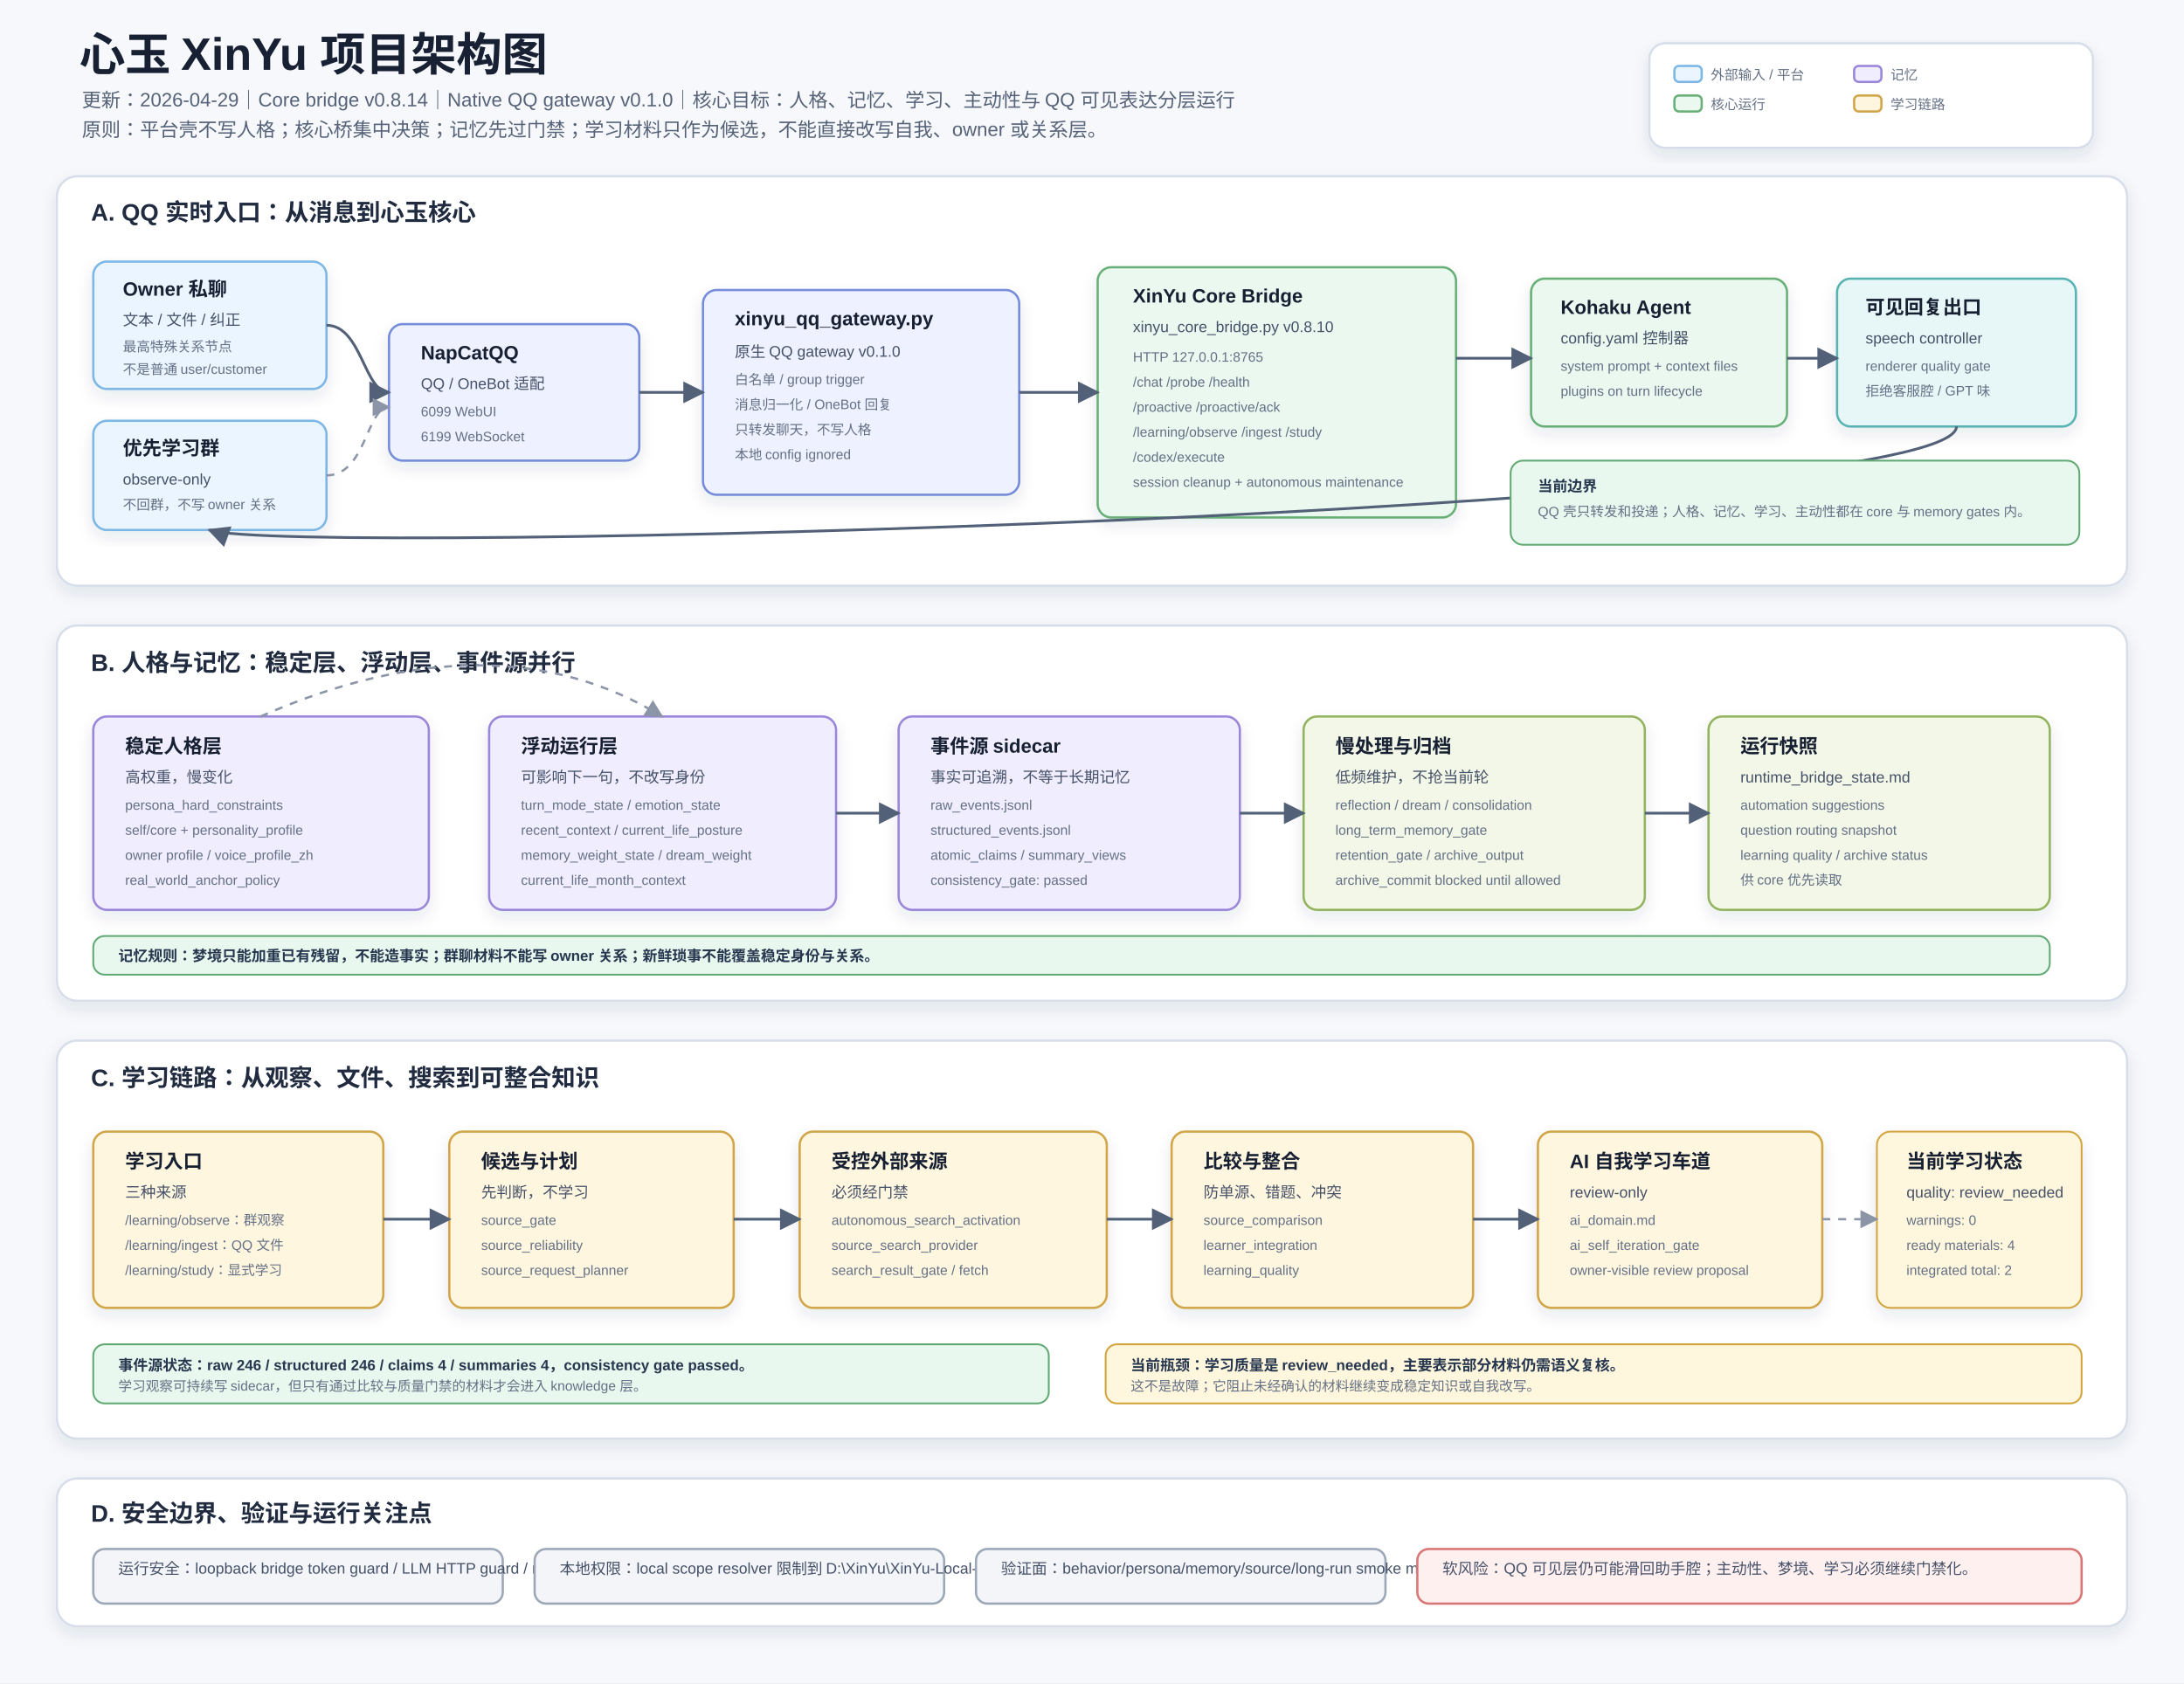
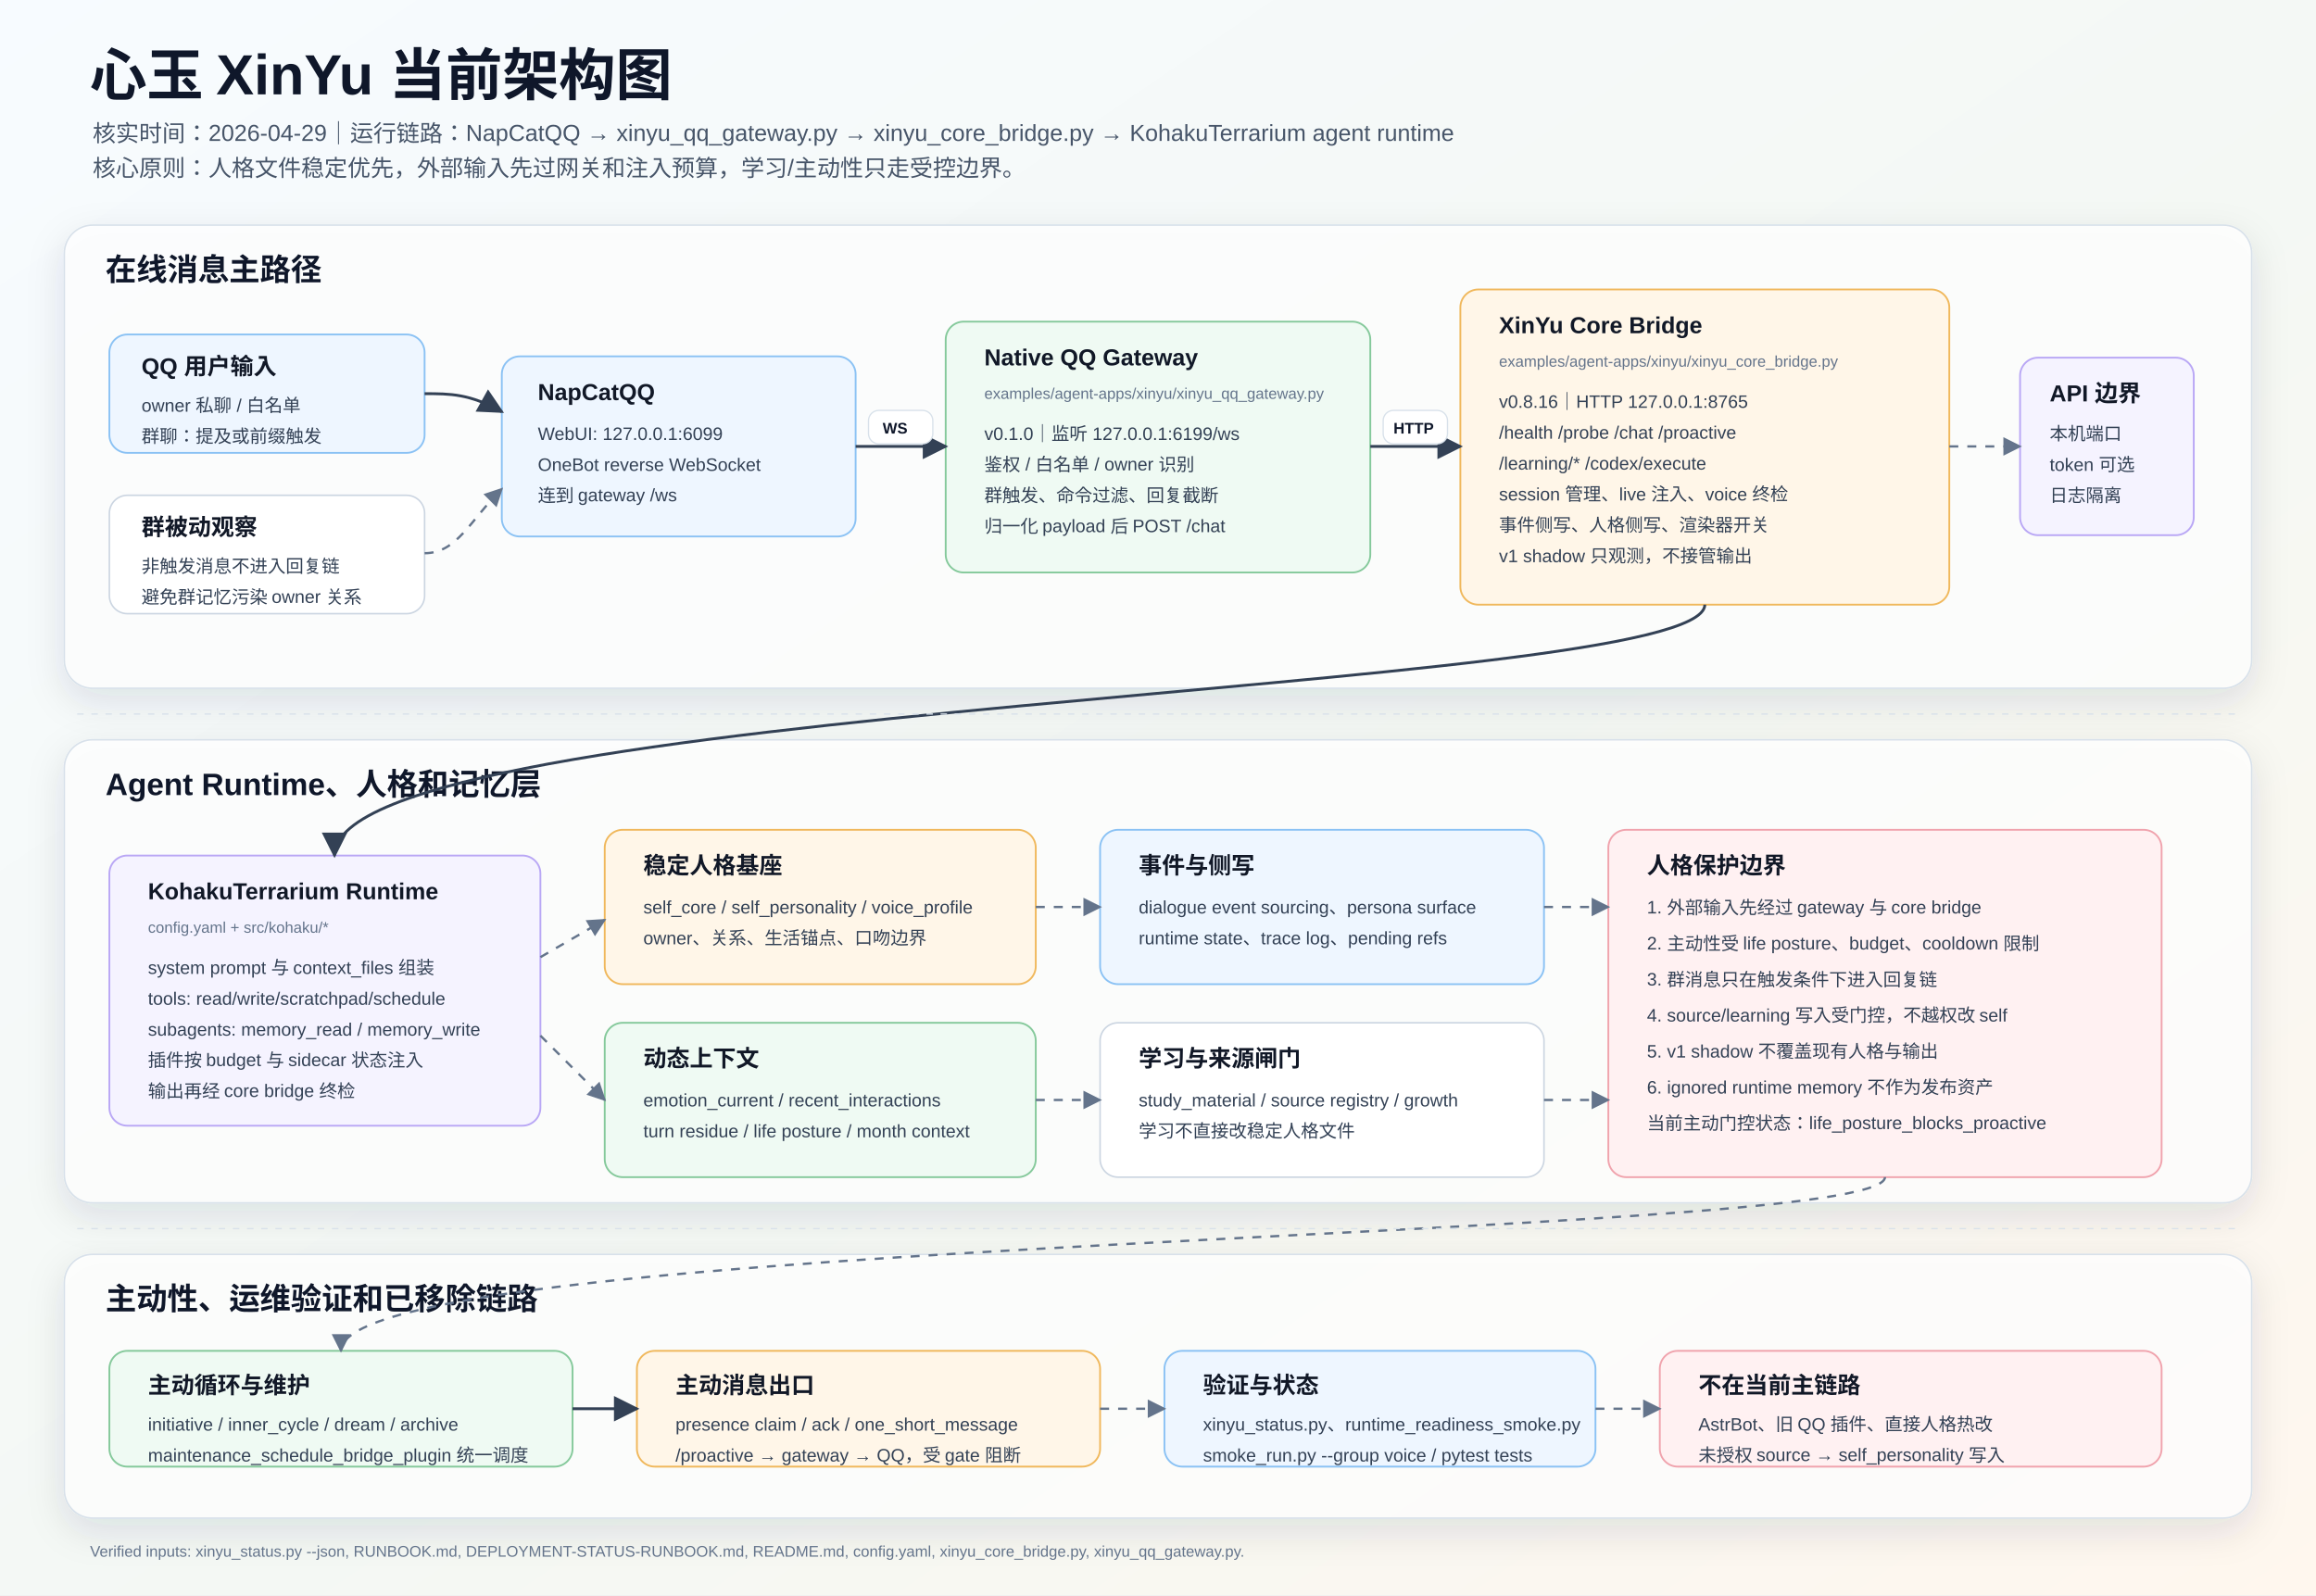
- <svg xmlns="http://www.w3.org/2000/svg" width="1920" height="1480" viewBox="0 0 1920 1480" role="img" aria-labelledby="title desc">
+ <svg xmlns="http://www.w3.org/2000/svg" width="1800" height="1240" viewBox="0 0 1800 1240" role="img" aria-labelledby="title desc">
  <defs>
+     <linearGradient id="bg" x1="0" y1="0" x2="1" y2="1">
+       <stop offset="0%" stop-color="#f7fbff" />
+       <stop offset="55%" stop-color="#f4f8f4" />
+       <stop offset="100%" stop-color="#fff7ee" />
+     </linearGradient>
+     <filter id="shadow" x="-10%" y="-10%" width="120%" height="130%">
+       <feDropShadow dx="0" dy="10" stdDeviation="14" flood-color="#233040" flood-opacity="0.14" />
+     </filter>
+     <marker id="arrow" viewBox="0 0 10 10" refX="9" refY="5" markerWidth="9" markerHeight="9" orient="auto-start-reverse">
+       <path d="M 0 0 L 10 5 L 0 10 z" fill="#334155" />
+     </marker>
+     <marker id="softArrow" viewBox="0 0 10 10" refX="9" refY="5" markerWidth="8" markerHeight="8" orient="auto-start-reverse">
+       <path d="M 0 0 L 10 5 L 0 10 z" fill="#64748b" />
+     </marker>
    <style>
-       .bg { fill: #f6f8fb; }
-       .title { font: 800 40px "Segoe UI", "Microsoft YaHei", Arial, sans-serif; fill: #182033; }
-       .subtitle { font: 500 17px "Segoe UI", "Microsoft YaHei", Arial, sans-serif; fill: #566278; }
-       .section { font: 800 21px "Segoe UI", "Microsoft YaHei", Arial, sans-serif; fill: #202b40; }
-       .label { font: 800 17px "Segoe UI", "Microsoft YaHei", Arial, sans-serif; fill: #172033; }
-       .small { font: 500 13.5px "Segoe UI", "Microsoft YaHei", Arial, sans-serif; fill: #455168; }
-       .tiny { font: 500 12px "Segoe UI", "Microsoft YaHei", Arial, sans-serif; fill: #647085; }
-       .status { font: 700 13px "Segoe UI", "Microsoft YaHei", Arial, sans-serif; fill: #26364f; }
-       .panel { fill: #ffffff; stroke: #d7deea; stroke-width: 2; }
-       .external { fill: #eaf5ff; stroke: #7cb7e5; stroke-width: 2; }
-       .shell { fill: #eef1ff; stroke: #758cda; stroke-width: 2; }
-       .core { fill: #eaf8ef; stroke: #69b078; stroke-width: 2; }
-       .voice { fill: #e7f7f7; stroke: #58b3b2; stroke-width: 2; }
-       .memory { fill: #f0edff; stroke: #9b87d9; stroke-width: 2; }
-       .learning { fill: #fff6df; stroke: #d1a64a; stroke-width: 2; }
-       .maintenance { fill: #f3f7e7; stroke: #93b45f; stroke-width: 2; }
-       .safety { fill: #f3f5f8; stroke: #9ca8b8; stroke-width: 2; }
-       .risk { fill: #fff0f0; stroke: #d97777; stroke-width: 2; }
-       .ok { fill: #e9f8ee; stroke: #62aa75; stroke-width: 1.6; }
-       .warn { fill: #fff7dd; stroke: #d2a53f; stroke-width: 1.6; }
-       .line { fill: none; stroke: #526078; stroke-width: 2.4; marker-end: url(#arrow); }
-       .soft { fill: none; stroke: #8b95a7; stroke-width: 2; stroke-dasharray: 7 7; marker-end: url(#arrowSoft); }
-       .hard { fill: none; stroke: #c4514b; stroke-width: 2.6; marker-end: url(#arrowHard); }
-       .divider { stroke: #d8dfec; stroke-width: 2; }
-       .shadow { filter: url(#shadow); }
+       .page-title { font: 800 44px "Microsoft YaHei", "Segoe UI", Arial, sans-serif; fill: #0f172a; }
+       .subtitle { font: 500 18px "Microsoft YaHei", "Segoe UI", Arial, sans-serif; fill: #475569; }
+       .section-title { font: 800 24px "Microsoft YaHei", "Segoe UI", Arial, sans-serif; fill: #0f172a; }
+       .node-title { font: 800 18px "Microsoft YaHei", "Segoe UI", Arial, sans-serif; fill: #111827; }
+       .node-text { font: 500 14px "Microsoft YaHei", "Segoe UI", Arial, sans-serif; fill: #334155; }
+       .small { font: 500 12px "Microsoft YaHei", "Segoe UI", Arial, sans-serif; fill: #64748b; }
+       .tag { font: 800 12px "Microsoft YaHei", "Segoe UI", Arial, sans-serif; fill: #0f172a; }
+       .panel { fill: rgba(255,255,255,0.78); stroke: #d8e1ea; stroke-width: 1.2; rx: 22; filter: url(#shadow); }
+       .node { fill: #ffffff; stroke: #cbd5e1; stroke-width: 1.2; rx: 14; }
+       .node-blue { fill: #eef6ff; stroke: #8bc2f4; stroke-width: 1.4; rx: 14; }
+       .node-green { fill: #effaf3; stroke: #85c99b; stroke-width: 1.4; rx: 14; }
+       .node-amber { fill: #fff6e8; stroke: #f0b85c; stroke-width: 1.4; rx: 14; }
+       .node-red { fill: #fff1f2; stroke: #f0a3ad; stroke-width: 1.4; rx: 14; }
+       .node-violet { fill: #f5f3ff; stroke: #b9a7f5; stroke-width: 1.4; rx: 14; }
+       .line { fill: none; stroke: #334155; stroke-width: 2.2; marker-end: url(#arrow); }
+       .soft-line { fill: none; stroke: #64748b; stroke-width: 1.8; stroke-dasharray: 7 7; marker-end: url(#softArrow); }
+       .label-box { fill: #ffffff; stroke: #d8e1ea; stroke-width: 1; rx: 8; }
+       .divider { stroke: #d8e1ea; stroke-width: 1; stroke-dasharray: 5 6; }
    </style>
-     <filter id="shadow" x="-10%" y="-10%" width="120%" height="125%">
-       <feDropShadow dx="0" dy="6" stdDeviation="7" flood-color="#22304a" flood-opacity="0.10" />
-     </filter>
-     <marker id="arrow" viewBox="0 0 10 10" refX="9" refY="5" markerWidth="8" markerHeight="8" orient="auto-start-reverse">
-       <path d="M 0 0 L 10 5 L 0 10 z" fill="#526078" />
-     </marker>
-     <marker id="arrowSoft" viewBox="0 0 10 10" refX="9" refY="5" markerWidth="8" markerHeight="8" orient="auto-start-reverse">
-       <path d="M 0 0 L 10 5 L 0 10 z" fill="#8b95a7" />
-     </marker>
-     <marker id="arrowHard" viewBox="0 0 10 10" refX="9" refY="5" markerWidth="8" markerHeight="8" orient="auto-start-reverse">
-       <path d="M 0 0 L 10 5 L 0 10 z" fill="#c4514b" />
-     </marker>
  </defs>
-   <rect class="bg" x="0" y="0" width="1920" height="1480" />
-   <text class="title" x="70" y="62">心玉 XinYu 项目架构图</text>
-   <text class="subtitle" x="72" y="94">更新：2026-04-29｜Core bridge v0.8.14｜Native QQ gateway v0.1.0｜核心目标：人格、记忆、学习、主动性与 QQ 可见表达分层运行</text>
-   <text class="subtitle" x="72" y="120">原则：平台壳不写人格；核心桥集中决策；记忆先过门禁；学习材料只作为候选，不能直接改写自我、owner 或关系层。</text>
-   <rect class="panel shadow" x="1450" y="38" width="390" height="92" rx="14" />
-   <rect class="external" x="1472" y="58" width="24" height="14" rx="4" />
-   <text class="tiny" x="1504" y="70">外部输入 / 平台</text>
-   <rect class="core" x="1472" y="84" width="24" height="14" rx="4" />
-   <text class="tiny" x="1504" y="96">核心运行</text>
-   <rect class="memory" x="1630" y="58" width="24" height="14" rx="4" />
-   <text class="tiny" x="1662" y="70">记忆</text>
-   <rect class="learning" x="1630" y="84" width="24" height="14" rx="4" />
-   <text class="tiny" x="1662" y="96">学习链路</text>
-   <rect class="panel shadow" x="50" y="155" width="1820" height="360" rx="18" />
-   <text class="section" x="80" y="194">A. QQ 实时入口：从消息到心玉核心</text>
-   <rect class="external shadow" x="82" y="230" width="205" height="112" rx="12" />
-   <text class="label" x="108" y="260">Owner 私聊</text>
-   <text class="small" x="108" y="286">文本 / 文件 / 纠正</text>
-   <text class="tiny" x="108" y="309">最高特殊关系节点</text>
-   <text class="tiny" x="108" y="329">不是普通 user/customer</text>
-   <rect class="external shadow" x="82" y="370" width="205" height="96" rx="12" />
-   <text class="label" x="108" y="400">优先学习群</text>
-   <text class="small" x="108" y="426">observe-only</text>
-   <text class="tiny" x="108" y="448">不回群，不写 owner 关系</text>
-   <rect class="shell shadow" x="342" y="285" width="220" height="120" rx="12" />
-   <text class="label" x="370" y="316">NapCatQQ</text>
-   <text class="small" x="370" y="342">QQ / OneBot 适配</text>
-   <text class="tiny" x="370" y="366">6099 WebUI</text>
-   <text class="tiny" x="370" y="388">6199 WebSocket</text>
-   <rect class="shell shadow" x="618" y="255" width="278" height="180" rx="12" />
-   <text class="label" x="646" y="286">xinyu_qq_gateway.py</text>
-   <text class="small" x="646" y="314">原生 QQ gateway v0.1.0</text>
-   <text class="tiny" x="646" y="338">白名单 / group trigger</text>
-   <text class="tiny" x="646" y="360">消息归一化 / OneBot 回复</text>
-   <text class="tiny" x="646" y="382">只转发聊天，不写人格</text>
-   <text class="tiny" x="646" y="404">本地 config ignored</text>
-   <rect class="core shadow" x="965" y="235" width="315" height="220" rx="12" />
-   <text class="label" x="996" y="266">XinYu Core Bridge</text>
-   <text class="small" x="996" y="292">xinyu_core_bridge.py v0.8.10</text>
-   <text class="tiny" x="996" y="318">HTTP 127.0.0.1:8765</text>
-   <text class="tiny" x="996" y="340">/chat /probe /health</text>
-   <text class="tiny" x="996" y="362">/proactive /proactive/ack</text>
-   <text class="tiny" x="996" y="384">/learning/observe /ingest /study</text>
-   <text class="tiny" x="996" y="406">/codex/execute</text>
-   <text class="tiny" x="996" y="428">session cleanup + autonomous maintenance</text>
-   <rect class="core shadow" x="1346" y="245" width="225" height="130" rx="12" />
-   <text class="label" x="1372" y="276">Kohaku Agent</text>
-   <text class="small" x="1372" y="302">config.yaml 控制器</text>
-   <text class="tiny" x="1372" y="326">system prompt + context files</text>
-   <text class="tiny" x="1372" y="348">plugins on turn lifecycle</text>
-   <rect class="voice shadow" x="1615" y="245" width="210" height="130" rx="12" />
-   <text class="label" x="1640" y="276">可见回复出口</text>
-   <text class="small" x="1640" y="302">speech controller</text>
-   <text class="tiny" x="1640" y="326">renderer quality gate</text>
-   <text class="tiny" x="1640" y="348">拒绝客服腔 / GPT 味</text>
-   <path class="line" d="M 287 286 C 318 286 320 345 342 345" />
-   <path class="soft" d="M 287 418 C 322 418 322 358 342 358" />
-   <path class="line" d="M 562 345 L 618 345" />
-   <path class="line" d="M 896 345 L 965 345" />
-   <path class="line" d="M 1280 315 L 1346 315" />
-   <path class="line" d="M 1571 315 L 1615 315" />
-   <path class="line" d="M 1720 375 C 1720 450 250 490 184 466" />
-   <rect class="ok" x="1328" y="405" width="500" height="74" rx="11" />
-   <text class="status" x="1352" y="432">当前边界</text>
-   <text class="tiny" x="1352" y="454">QQ 壳只转发和投递；人格、记忆、学习、主动性都在 core 与 memory gates 内。</text>
-   <rect class="panel shadow" x="50" y="550" width="1820" height="330" rx="18" />
-   <text class="section" x="80" y="590">B. 人格与记忆：稳定层、浮动层、事件源并行</text>
-   <rect class="memory shadow" x="82" y="630" width="295" height="170" rx="12" />
-   <text class="label" x="110" y="662">稳定人格层</text>
-   <text class="small" x="110" y="688">高权重，慢变化</text>
-   <text class="tiny" x="110" y="712">persona_hard_constraints</text>
-   <text class="tiny" x="110" y="734">self/core + personality_profile</text>
-   <text class="tiny" x="110" y="756">owner profile / voice_profile_zh</text>
-   <text class="tiny" x="110" y="778">real_world_anchor_policy</text>
-   <rect class="memory shadow" x="430" y="630" width="305" height="170" rx="12" />
-   <text class="label" x="458" y="662">浮动运行层</text>
-   <text class="small" x="458" y="688">可影响下一句，不改写身份</text>
-   <text class="tiny" x="458" y="712">turn_mode_state / emotion_state</text>
-   <text class="tiny" x="458" y="734">recent_context / current_life_posture</text>
-   <text class="tiny" x="458" y="756">memory_weight_state / dream_weight</text>
-   <text class="tiny" x="458" y="778">current_life_month_context</text>
-   <rect class="memory shadow" x="790" y="630" width="300" height="170" rx="12" />
-   <text class="label" x="818" y="662">事件源 sidecar</text>
-   <text class="small" x="818" y="688">事实可追溯，不等于长期记忆</text>
-   <text class="tiny" x="818" y="712">raw_events.jsonl</text>
-   <text class="tiny" x="818" y="734">structured_events.jsonl</text>
-   <text class="tiny" x="818" y="756">atomic_claims / summary_views</text>
-   <text class="tiny" x="818" y="778">consistency_gate: passed</text>
-   <rect class="maintenance shadow" x="1146" y="630" width="300" height="170" rx="12" />
-   <text class="label" x="1174" y="662">慢处理与归档</text>
-   <text class="small" x="1174" y="688">低频维护，不抢当前轮</text>
-   <text class="tiny" x="1174" y="712">reflection / dream / consolidation</text>
-   <text class="tiny" x="1174" y="734">long_term_memory_gate</text>
-   <text class="tiny" x="1174" y="756">retention_gate / archive_output</text>
-   <text class="tiny" x="1174" y="778">archive_commit blocked until allowed</text>
-   <rect class="maintenance shadow" x="1502" y="630" width="300" height="170" rx="12" />
-   <text class="label" x="1530" y="662">运行快照</text>
-   <text class="small" x="1530" y="688">runtime_bridge_state.md</text>
-   <text class="tiny" x="1530" y="712">automation suggestions</text>
-   <text class="tiny" x="1530" y="734">question routing snapshot</text>
-   <text class="tiny" x="1530" y="756">learning quality / archive status</text>
-   <text class="tiny" x="1530" y="778">供 core 优先读取</text>
-   <path class="soft" d="M 229 630 C 365 570 485 570 582 630" />
-   <path class="line" d="M 735 715 L 790 715" />
-   <path class="line" d="M 1090 715 L 1146 715" />
-   <path class="line" d="M 1446 715 L 1502 715" />
-   <rect class="ok" x="82" y="823" width="1720" height="34" rx="10" />
-   <text class="status" x="104" y="845">记忆规则：梦境只能加重已有残留，不能造事实；群聊材料不能写 owner 关系；新鲜琐事不能覆盖稳定身份与关系。</text>
-   <rect class="panel shadow" x="50" y="915" width="1820" height="350" rx="18" />
-   <text class="section" x="80" y="955">C. 学习链路：从观察、文件、搜索到可整合知识</text>
-   <rect class="learning shadow" x="82" y="995" width="255" height="155" rx="12" />
-   <text class="label" x="110" y="1027">学习入口</text>
-   <text class="small" x="110" y="1053">三种来源</text>
-   <text class="tiny" x="110" y="1077">/learning/observe：群观察</text>
-   <text class="tiny" x="110" y="1099">/learning/ingest：QQ 文件</text>
-   <text class="tiny" x="110" y="1121">/learning/study：显式学习</text>
-   <rect class="learning shadow" x="395" y="995" width="250" height="155" rx="12" />
-   <text class="label" x="423" y="1027">候选与计划</text>
-   <text class="small" x="423" y="1053">先判断，不学习</text>
-   <text class="tiny" x="423" y="1077">source_gate</text>
-   <text class="tiny" x="423" y="1099">source_reliability</text>
-   <text class="tiny" x="423" y="1121">source_request_planner</text>
-   <rect class="learning shadow" x="703" y="995" width="270" height="155" rx="12" />
-   <text class="label" x="731" y="1027">受控外部来源</text>
-   <text class="small" x="731" y="1053">必须经门禁</text>
-   <text class="tiny" x="731" y="1077">autonomous_search_activation</text>
-   <text class="tiny" x="731" y="1099">source_search_provider</text>
-   <text class="tiny" x="731" y="1121">search_result_gate / fetch</text>
-   <rect class="learning shadow" x="1030" y="995" width="265" height="155" rx="12" />
-   <text class="label" x="1058" y="1027">比较与整合</text>
-   <text class="small" x="1058" y="1053">防单源、错题、冲突</text>
-   <text class="tiny" x="1058" y="1077">source_comparison</text>
-   <text class="tiny" x="1058" y="1099">learner_integration</text>
-   <text class="tiny" x="1058" y="1121">learning_quality</text>
-   <rect class="learning shadow" x="1352" y="995" width="250" height="155" rx="12" />
-   <text class="label" x="1380" y="1027">AI 自我学习车道</text>
-   <text class="small" x="1380" y="1053">review-only</text>
-   <text class="tiny" x="1380" y="1077">ai_domain.md</text>
-   <text class="tiny" x="1380" y="1099">ai_self_iteration_gate</text>
-   <text class="tiny" x="1380" y="1121">owner-visible review proposal</text>
-   <rect class="warn shadow" x="1650" y="995" width="180" height="155" rx="12" />
-   <text class="label" x="1676" y="1027">当前学习状态</text>
-   <text class="small" x="1676" y="1053">quality: review_needed</text>
-   <text class="tiny" x="1676" y="1077">warnings: 0</text>
-   <text class="tiny" x="1676" y="1099">ready materials: 4</text>
-   <text class="tiny" x="1676" y="1121">integrated total: 2</text>
-   <path class="line" d="M 337 1072 L 395 1072" />
-   <path class="line" d="M 645 1072 L 703 1072" />
-   <path class="line" d="M 973 1072 L 1030 1072" />
-   <path class="line" d="M 1295 1072 L 1352 1072" />
-   <path class="soft" d="M 1602 1072 L 1650 1072" />
-   <rect class="ok" x="82" y="1182" width="840" height="52" rx="10" />
-   <text class="status" x="104" y="1205">事件源状态：raw 246 / structured 246 / claims 4 / summaries 4，consistency gate passed。</text>
-   <text class="tiny" x="104" y="1223">学习观察可持续写 sidecar，但只有通过比较与质量门禁的材料才会进入 knowledge 层。</text>
-   <rect class="warn" x="972" y="1182" width="858" height="52" rx="10" />
-   <text class="status" x="994" y="1205">当前瓶颈：学习质量是 review_needed，主要表示部分材料仍需语义复核。</text>
-   <text class="tiny" x="994" y="1223">这不是故障；它阻止未经确认的材料继续变成稳定知识或自我改写。</text>
-   <rect class="panel shadow" x="50" y="1300" width="1820" height="130" rx="18" />
-   <text class="section" x="80" y="1338">D. 安全边界、验证与运行关注点</text>
-   <rect class="safety" x="82" y="1362" width="360" height="48" rx="10" />
-   <text class="small" x="104" y="1384">运行安全：loopback bridge token guard / LLM HTTP guard / runtime_security_smoke</text>
-   <rect class="safety" x="470" y="1362" width="360" height="48" rx="10" />
-   <text class="small" x="492" y="1384">本地权限：local scope resolver 限制到 D:\XinYu\XinYu-Local-Scope</text>
-   <rect class="safety" x="858" y="1362" width="360" height="48" rx="10" />
-   <text class="small" x="880" y="1384">验证面：behavior/persona/memory/source/long-run smoke matrix</text>
-   <rect class="risk" x="1246" y="1362" width="584" height="48" rx="10" />
-   <text class="small" x="1268" y="1384">软风险：QQ 可见层仍可能滑回助手腔；主动性、梦境、学习必须继续门禁化。</text>
+   <rect width="1800" height="1240" fill="url(#bg)" />
+   <text x="70" y="74" class="page-title">心玉 XinYu 当前架构图</text>
+   <text x="72" y="110" class="subtitle">核实时间：2026-04-29｜运行链路：NapCatQQ → xinyu_qq_gateway.py → xinyu_core_bridge.py → KohakuTerrarium agent runtime</text>
+   <text x="72" y="137" class="subtitle">核心原则：人格文件稳定优先，外部输入先过网关和注入预算，学习/主动性只走受控边界。</text>
+   <rect x="50" y="175" width="1700" height="360" class="panel" />
+   <text x="82" y="218" class="section-title">在线消息主路径</text>
+   <rect x="85" y="260" width="245" height="92" class="node-blue" />
+   <text x="110" y="291" class="node-title">QQ 用户输入</text>
+   <text x="110" y="320" class="node-text">owner 私聊 / 白名单</text>
+   <text x="110" y="344" class="node-text">群聊：提及或前缀触发</text>
+   <rect x="85" y="385" width="245" height="92" class="node" />
+   <text x="110" y="416" class="node-title">群被动观察</text>
+   <text x="110" y="445" class="node-text">非触发消息不进入回复链</text>
+   <text x="110" y="469" class="node-text">避免群记忆污染 owner 关系</text>
+   <rect x="390" y="277" width="275" height="140" class="node-blue" />
+   <text x="418" y="311" class="node-title">NapCatQQ</text>
+   <text x="418" y="342" class="node-text">WebUI: 127.0.0.1:6099</text>
+   <text x="418" y="366" class="node-text">OneBot reverse WebSocket</text>
+   <text x="418" y="390" class="node-text">连到 gateway /ws</text>
+   <rect x="735" y="250" width="330" height="195" class="node-green" />
+   <text x="765" y="284" class="node-title">Native QQ Gateway</text>
+   <text x="765" y="310" class="small">examples/agent-apps/xinyu/xinyu_qq_gateway.py</text>
+   <text x="765" y="342" class="node-text">v0.1.0｜监听 127.0.0.1:6199/ws</text>
+   <text x="765" y="366" class="node-text">鉴权 / 白名单 / owner 识别</text>
+   <text x="765" y="390" class="node-text">群触发、命令过滤、回复截断</text>
+   <text x="765" y="414" class="node-text">归一化 payload 后 POST /chat</text>
+   <rect x="1135" y="225" width="380" height="245" class="node-amber" />
+   <text x="1165" y="259" class="node-title">XinYu Core Bridge</text>
+   <text x="1165" y="285" class="small">examples/agent-apps/xinyu/xinyu_core_bridge.py</text>
+   <text x="1165" y="317" class="node-text">v0.8.16｜HTTP 127.0.0.1:8765</text>
+   <text x="1165" y="341" class="node-text">/health /probe /chat /proactive</text>
+   <text x="1165" y="365" class="node-text">/learning/* /codex/execute</text>
+   <text x="1165" y="389" class="node-text">session 管理、live 注入、voice 终检</text>
+   <text x="1165" y="413" class="node-text">事件侧写、人格侧写、渲染器开关</text>
+   <text x="1165" y="437" class="node-text">v1 shadow 只观测，不接管输出</text>
+   <rect x="1570" y="278" width="135" height="138" class="node-violet" />
+   <text x="1593" y="312" class="node-title">API 边界</text>
+   <text x="1593" y="342" class="node-text">本机端口</text>
+   <text x="1593" y="366" class="node-text">token 可选</text>
+   <text x="1593" y="390" class="node-text">日志隔离</text>
+   <path d="M330 306 C350 306 365 306 390 320" class="line" />
+   <path d="M330 430 C355 430 365 405 390 380" class="soft-line" />
+   <path d="M665 347 L735 347" class="line" />
+   <path d="M1065 347 L1135 347" class="line" />
+   <path d="M1515 347 L1570 347" class="soft-line" />
+   <rect x="675" y="319" width="50" height="26" class="label-box" />
+   <text x="686" y="337" class="tag">WS</text>
+   <rect x="1075" y="319" width="50" height="26" class="label-box" />
+   <text x="1083" y="337" class="tag">HTTP</text>
+   <rect x="50" y="575" width="1700" height="360" class="panel" />
+   <text x="82" y="618" class="section-title">Agent Runtime、人格和记忆层</text>
+   <rect x="85" y="665" width="335" height="210" class="node-violet" />
+   <text x="115" y="699" class="node-title">KohakuTerrarium Runtime</text>
+   <text x="115" y="725" class="small">config.yaml + src/kohaku/*</text>
+   <text x="115" y="757" class="node-text">system prompt 与 context_files 组装</text>
+   <text x="115" y="781" class="node-text">tools: read/write/scratchpad/schedule</text>
+   <text x="115" y="805" class="node-text">subagents: memory_read / memory_write</text>
+   <text x="115" y="829" class="node-text">插件按 budget 与 sidecar 状态注入</text>
+   <text x="115" y="853" class="node-text">输出再经 core bridge 终检</text>
+   <rect x="470" y="645" width="335" height="120" class="node-amber" />
+   <text x="500" y="679" class="node-title">稳定人格基座</text>
+   <text x="500" y="710" class="node-text">self_core / self_personality / voice_profile</text>
+   <text x="500" y="734" class="node-text">owner、关系、生活锚点、口吻边界</text>
+   <rect x="470" y="795" width="335" height="120" class="node-green" />
+   <text x="500" y="829" class="node-title">动态上下文</text>
+   <text x="500" y="860" class="node-text">emotion_current / recent_interactions</text>
+   <text x="500" y="884" class="node-text">turn residue / life posture / month context</text>
+   <rect x="855" y="645" width="345" height="120" class="node-blue" />
+   <text x="885" y="679" class="node-title">事件与侧写</text>
+   <text x="885" y="710" class="node-text">dialogue event sourcing、persona surface</text>
+   <text x="885" y="734" class="node-text">runtime state、trace log、pending refs</text>
+   <rect x="855" y="795" width="345" height="120" class="node" />
+   <text x="885" y="829" class="node-title">学习与来源闸门</text>
+   <text x="885" y="860" class="node-text">study_material / source registry / growth</text>
+   <text x="885" y="884" class="node-text">学习不直接改稳定人格文件</text>
+   <rect x="1250" y="645" width="430" height="270" class="node-red" />
+   <text x="1280" y="679" class="node-title">人格保护边界</text>
+   <text x="1280" y="710" class="node-text">1. 外部输入先经过 gateway 与 core bridge</text>
+   <text x="1280" y="738" class="node-text">2. 主动性受 life posture、budget、cooldown 限制</text>
+   <text x="1280" y="766" class="node-text">3. 群消息只在触发条件下进入回复链</text>
+   <text x="1280" y="794" class="node-text">4. source/learning 写入受门控，不越权改 self</text>
+   <text x="1280" y="822" class="node-text">5. v1 shadow 不覆盖现有人格与输出</text>
+   <text x="1280" y="850" class="node-text">6. ignored runtime memory 不作为发布资产</text>
+   <text x="1280" y="878" class="node-text">当前主动门控状态：life_posture_blocks_proactive</text>
+   <path d="M1325 470 C1325 540 260 545 260 665" class="line" />
+   <path d="M420 744 L470 715" class="soft-line" />
+   <path d="M420 805 L470 855" class="soft-line" />
+   <path d="M805 705 L855 705" class="soft-line" />
+   <path d="M805 855 L855 855" class="soft-line" />
+   <path d="M1200 705 L1250 705" class="soft-line" />
+   <path d="M1200 855 L1250 855" class="soft-line" />
+   <rect x="50" y="975" width="1700" height="205" class="panel" />
+   <text x="82" y="1018" class="section-title">主动性、运维验证和已移除链路</text>
+   <rect x="85" y="1050" width="360" height="90" class="node-green" />
+   <text x="115" y="1083" class="node-title">主动循环与维护</text>
+   <text x="115" y="1112" class="node-text">initiative / inner_cycle / dream / archive</text>
+   <text x="115" y="1136" class="node-text">maintenance_schedule_bridge_plugin 统一调度</text>
+   <rect x="495" y="1050" width="360" height="90" class="node-amber" />
+   <text x="525" y="1083" class="node-title">主动消息出口</text>
+   <text x="525" y="1112" class="node-text">presence claim / ack / one_short_message</text>
+   <text x="525" y="1136" class="node-text">/proactive → gateway → QQ，受 gate 阻断</text>
+   <rect x="905" y="1050" width="335" height="90" class="node-blue" />
+   <text x="935" y="1083" class="node-title">验证与状态</text>
+   <text x="935" y="1112" class="node-text">xinyu_status.py、runtime_readiness_smoke.py</text>
+   <text x="935" y="1136" class="node-text">smoke_run.py --group voice / pytest tests</text>
+   <rect x="1290" y="1050" width="390" height="90" class="node-red" />
+   <text x="1320" y="1083" class="node-title">不在当前主链路</text>
+   <text x="1320" y="1112" class="node-text">AstrBot、旧 QQ 插件、直接人格热改</text>
+   <text x="1320" y="1136" class="node-text">未授权 source → self_personality 写入</text>
+   <path d="M1465 915 C1465 965 265 960 265 1050" class="soft-line" />
+   <path d="M445 1095 L495 1095" class="line" />
+   <path d="M855 1095 L905 1095" class="soft-line" />
+   <path d="M1240 1095 L1290 1095" class="soft-line" />
+   <line x1="60" y1="555" x2="1740" y2="555" class="divider" />
+   <line x1="60" y1="955" x2="1740" y2="955" class="divider" />
+   <text x="70" y="1210" class="small">Verified inputs: xinyu_status.py --json, RUNBOOK.md, DEPLOYMENT-STATUS-RUNBOOK.md, README.md, config.yaml, xinyu_core_bridge.py, xinyu_qq_gateway.py.</text>
</svg>
